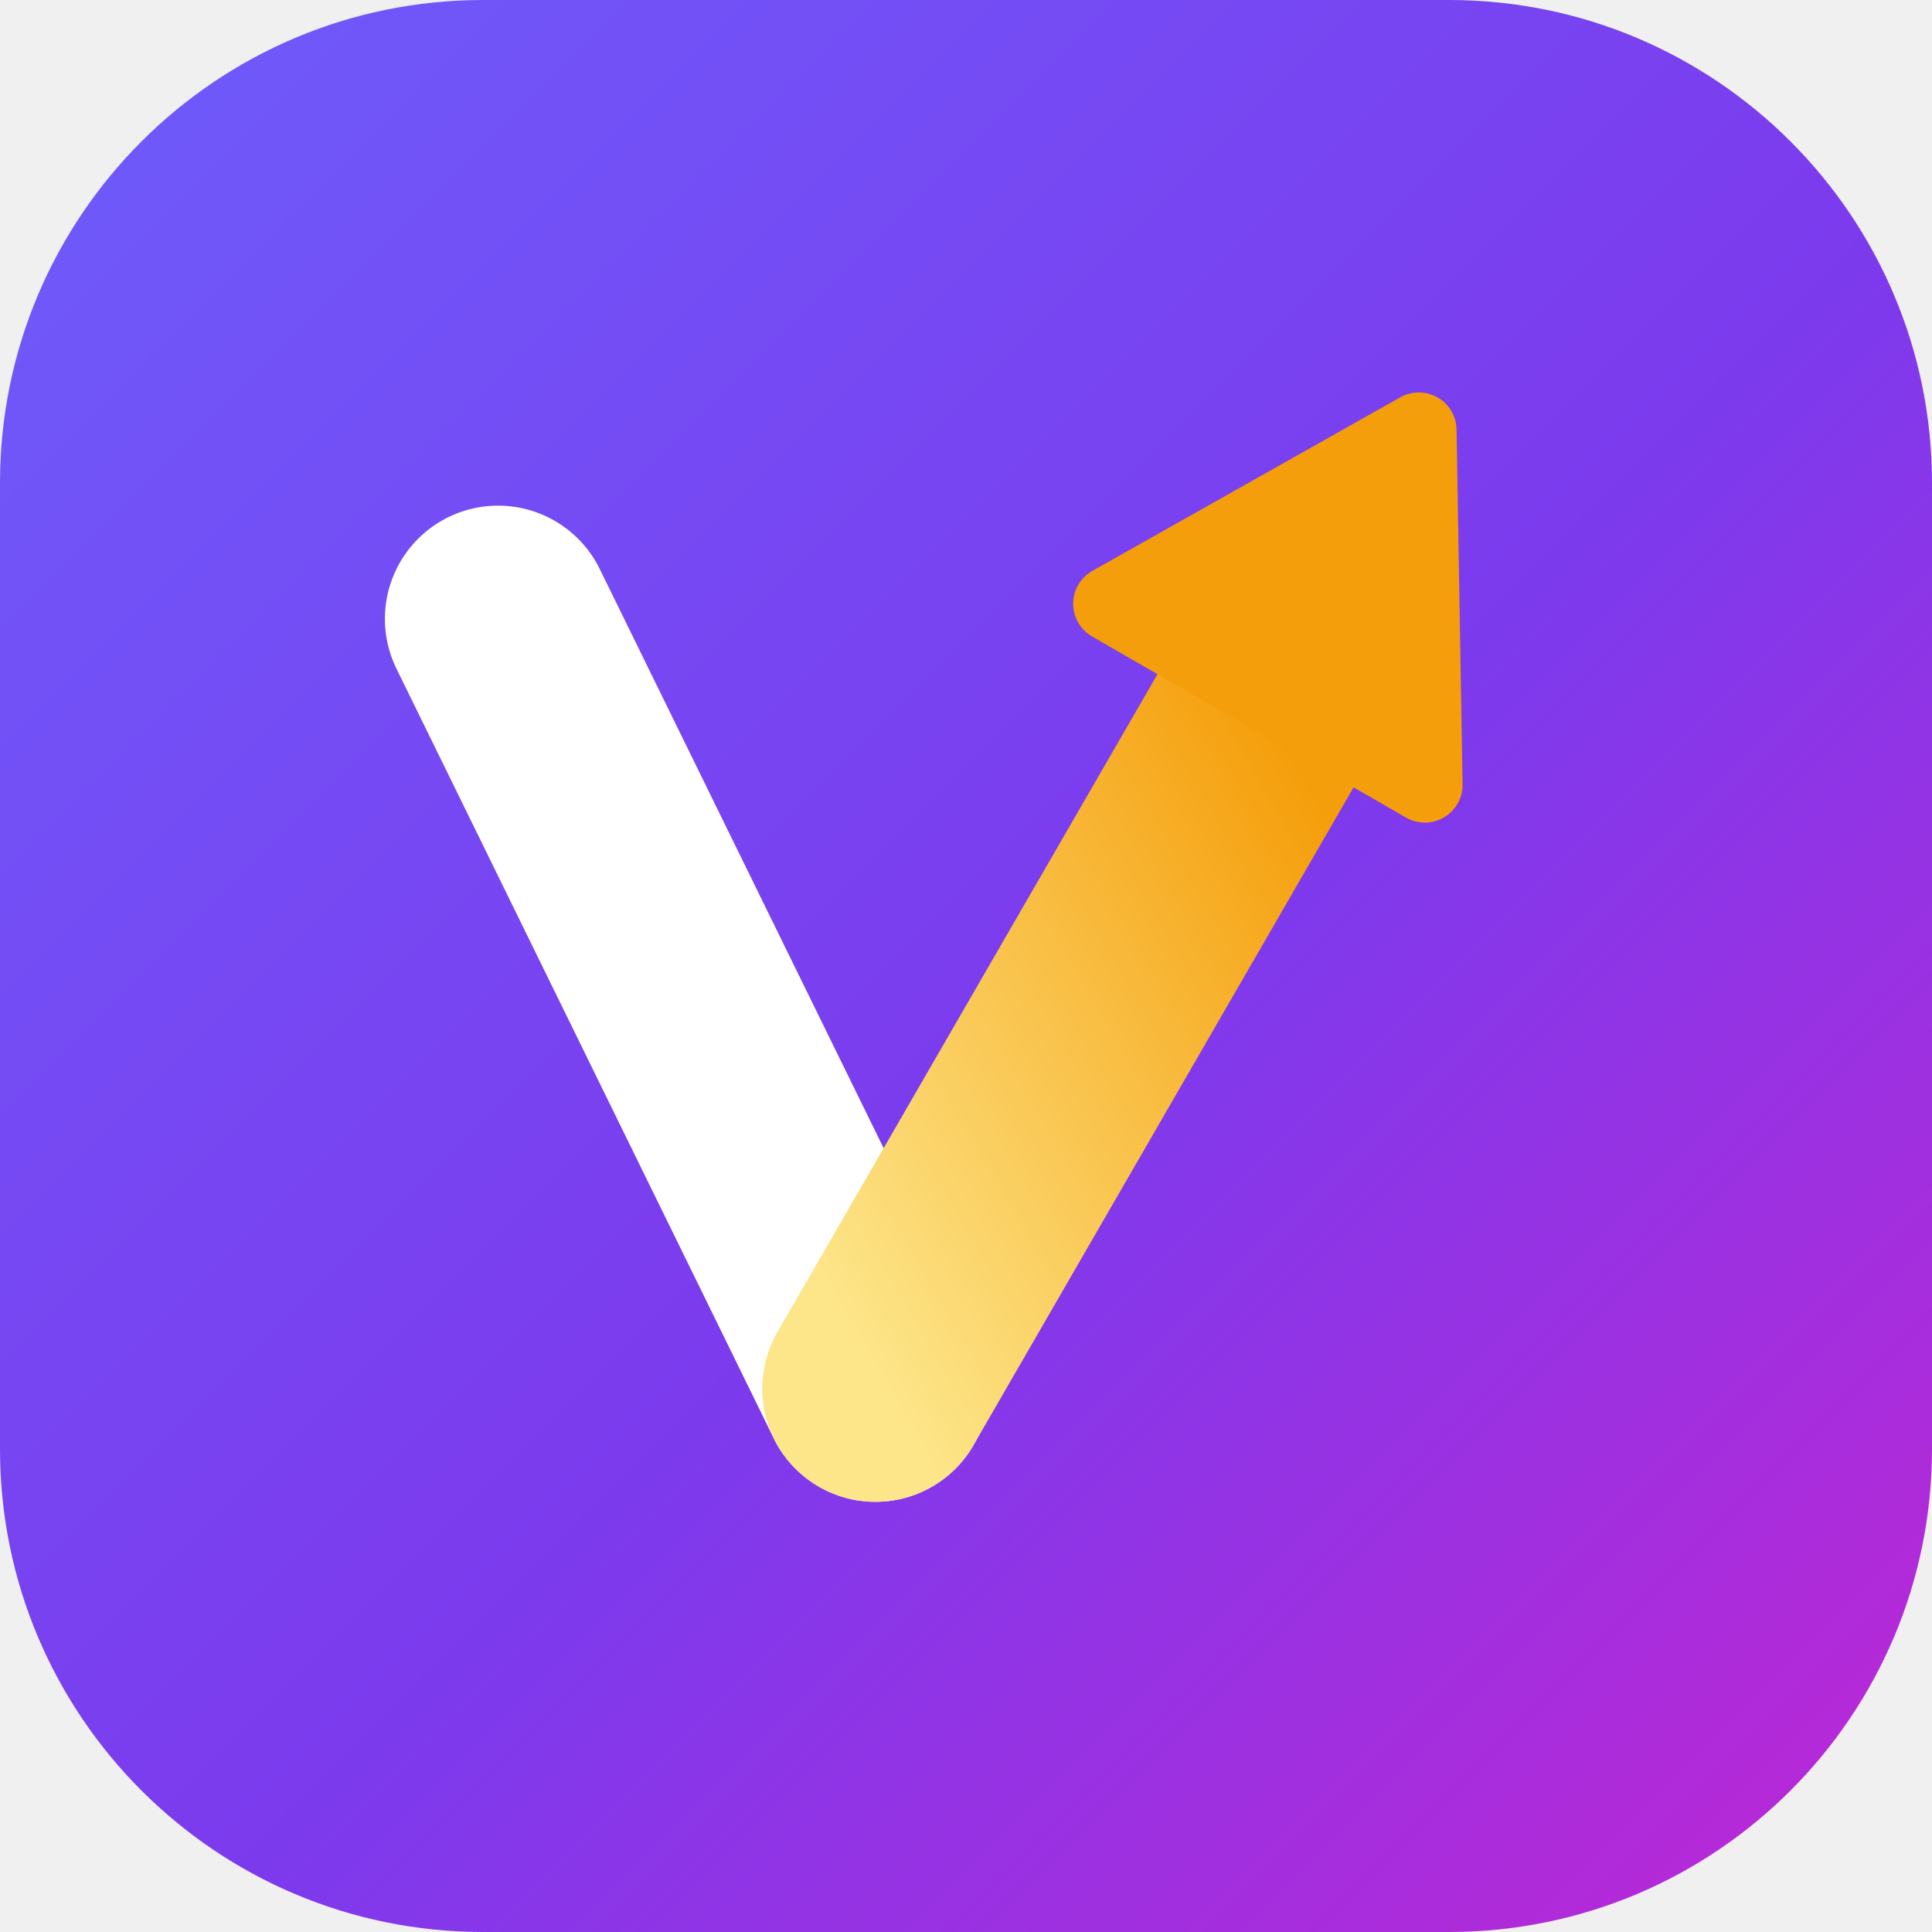
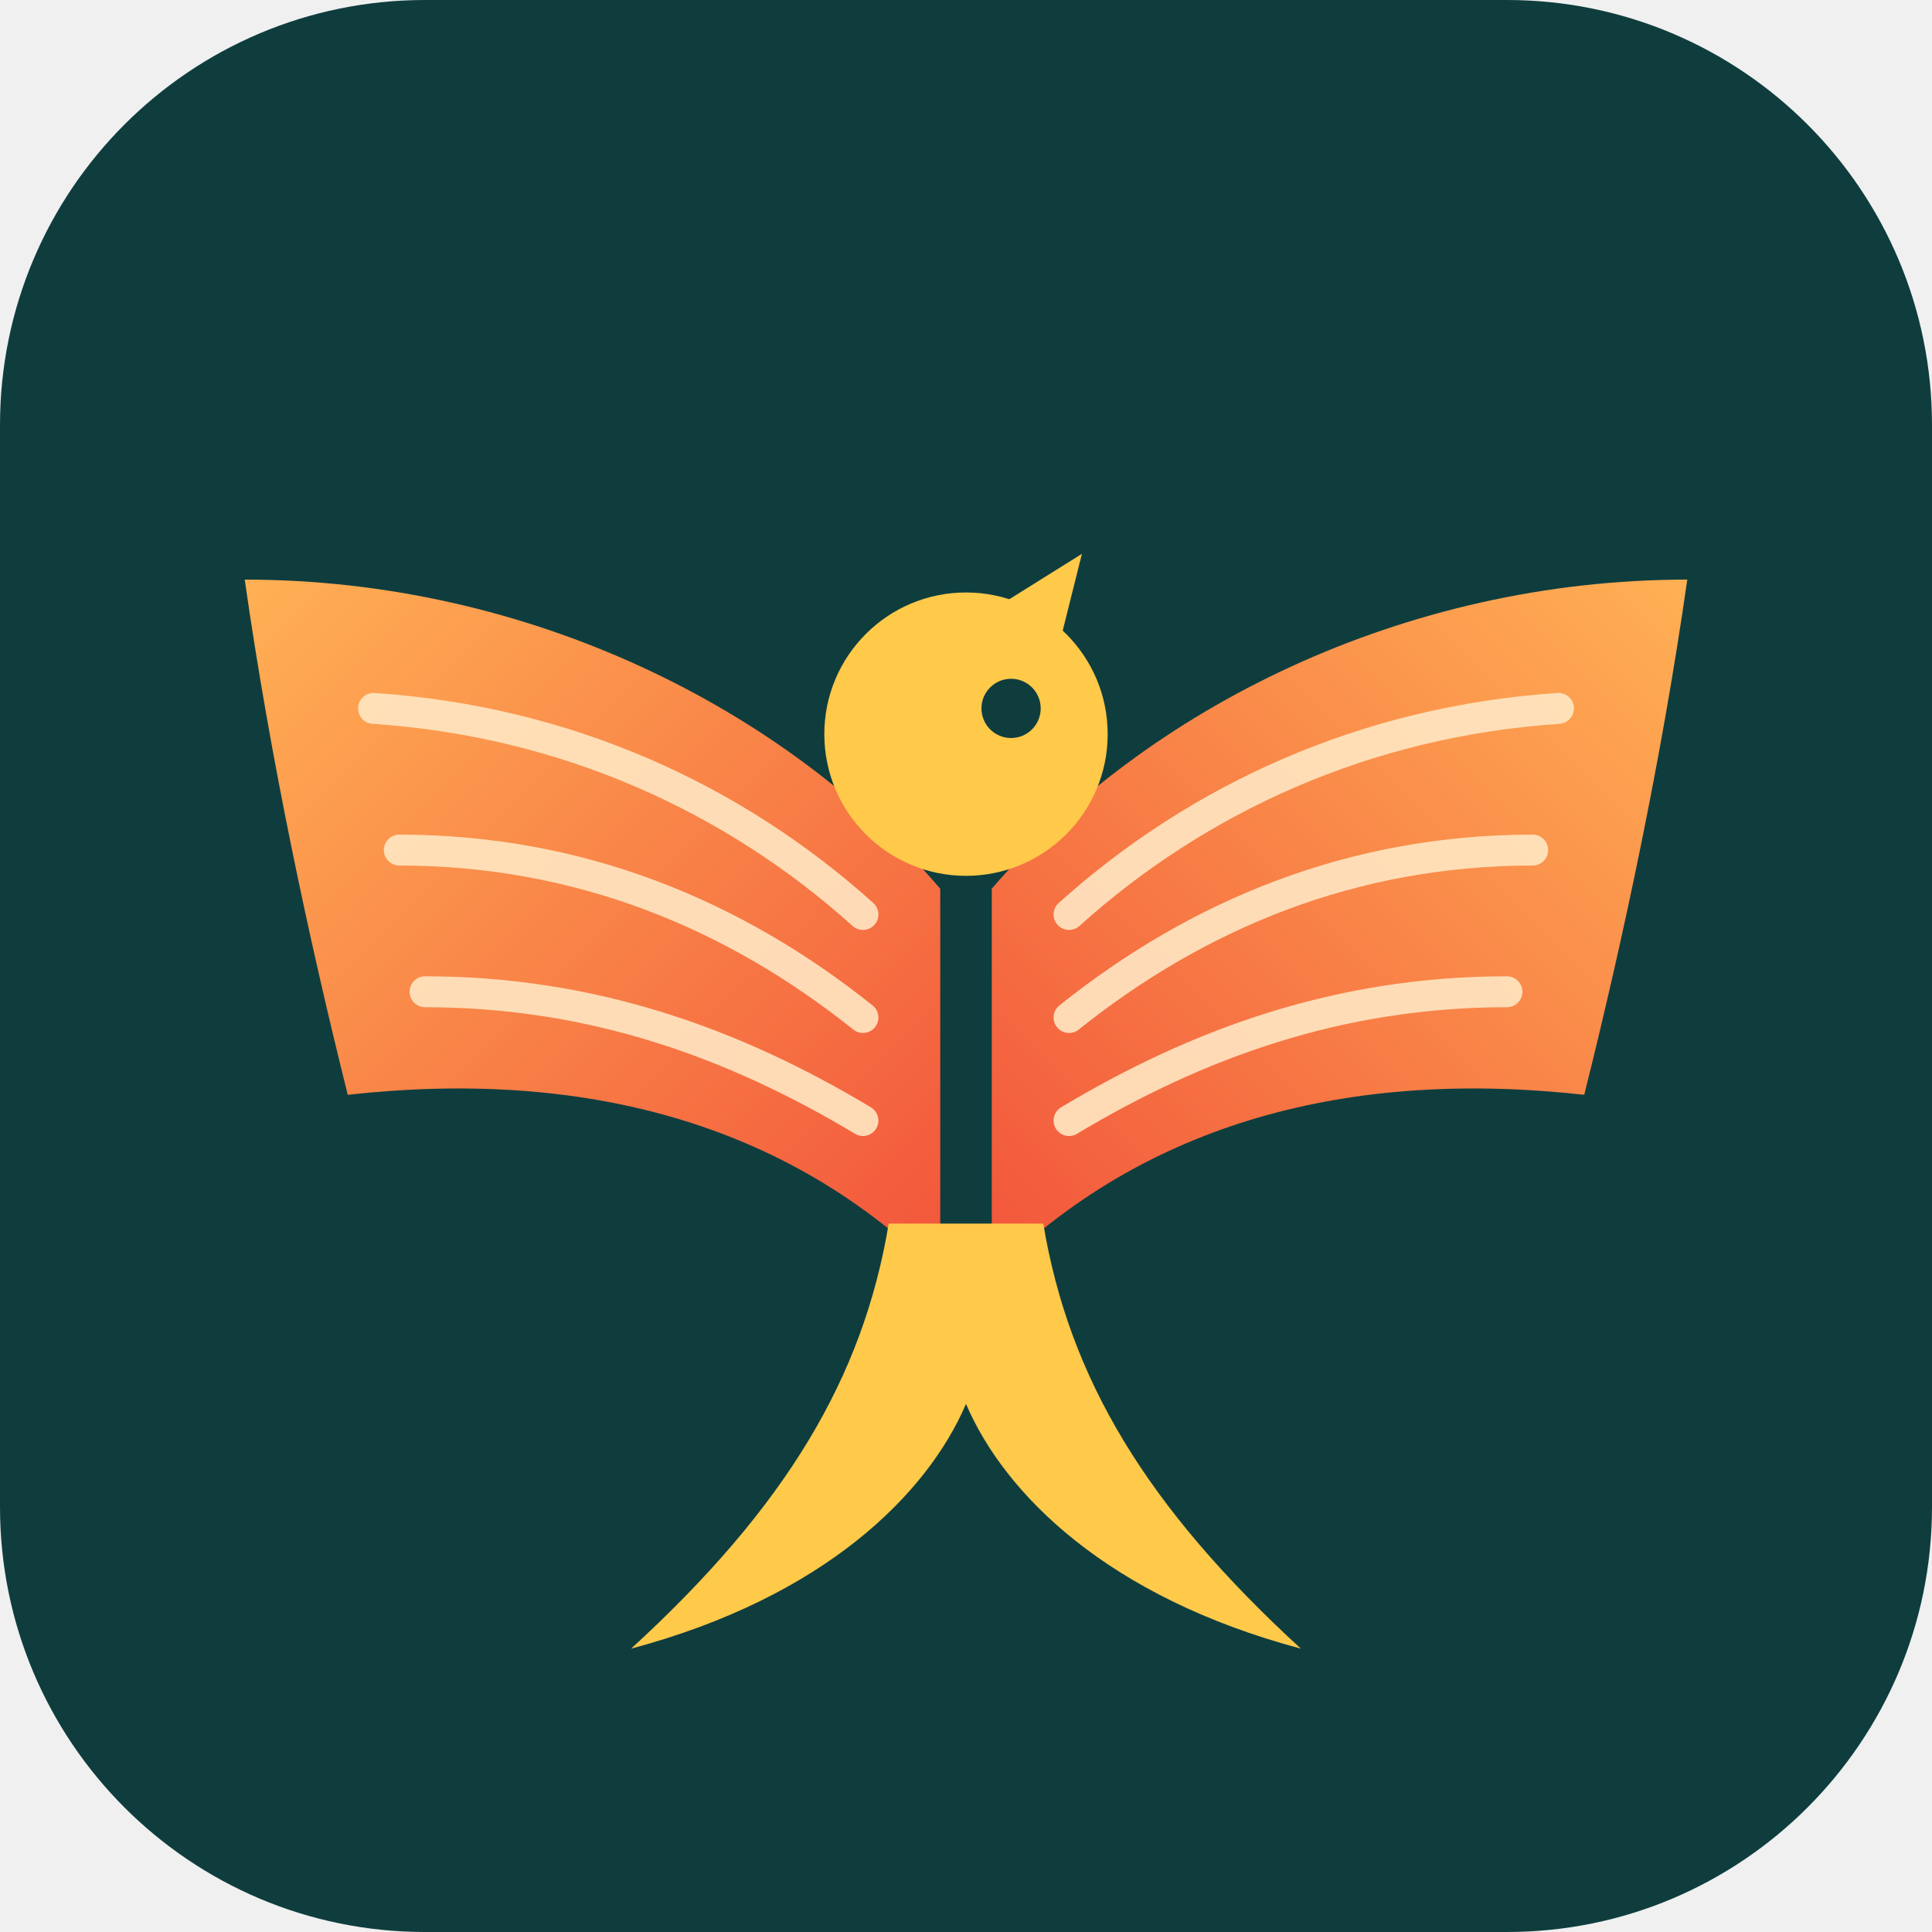
- <svg xmlns="http://www.w3.org/2000/svg" viewBox="0 0 128 128" role="img" aria-label="Vocaband">
+ <svg xmlns="http://www.w3.org/2000/svg" viewBox="0 0 1024 1024" width="512" height="512">
  <defs>
-     <linearGradient id="vbBg" x1="0" y1="0" x2="1" y2="1">
-       <stop offset="0" stop-color="#6D5DFC" />
-       <stop offset=".55" stop-color="#7C3AED" />
-       <stop offset="1" stop-color="#C026D3" />
+     <linearGradient id="pg" x1="0" y1="0" x2="1" y2="1">
+       <stop offset="0" stop-color="#FFB054" />
+       <stop offset="1" stop-color="#F2553B" />
    </linearGradient>
-     <linearGradient id="vbUp" x1="0" y1="1" x2="1" y2="0">
-       <stop offset="0" stop-color="#FDE68A" />
-       <stop offset="1" stop-color="#F59E0B" />
+     <linearGradient id="pg2" x1="1" y1="0" x2="0" y2="1">
+       <stop offset="0" stop-color="#FFB054" />
+       <stop offset="1" stop-color="#F2553B" />
    </linearGradient>
  </defs>
-   <rect width="128" height="128" rx="32" fill="url(#vbBg)" />
-   <path d="M33 41 L58 92" stroke="#FFFFFF" stroke-width="15" stroke-linecap="round" fill="none" />
-   <path d="M58 92 L84 47" stroke="url(#vbUp)" stroke-width="15" stroke-linecap="round" fill="none" />
-   <path d="M94 28.5 L73.6 40 L94.4 52 Z" fill="#F59E0B" stroke="#F59E0B" stroke-width="5" stroke-linejoin="round" />
+   <rect width="1024" height="1024" rx="225.28" fill="#0F3D3E" />
+   <svg x="102.4" y="102.4" width="819.2" height="819.2" viewBox="0 0 120 120">
+     <path d="M58 54 C46 40 26 30 4 30 C6 44 9 58 12 70 C30 68 46 72 58 84 Z" fill="url(#pg)" />
+     <path d="M62 54 C74 40 94 30 116 30 C114 44 111 58 108 70 C90 68 74 72 62 84 Z" fill="url(#pg2)" />
+     <path d="M52 56 C42 47 29 41 14 40 M52 64 C42 56 30 51 16 51 M52 72 C42 66 31 62 18 62 M68 56 C78 47 91 41 106 40 M68 64 C78 56 90 51 104 51 M68 72 C78 66 89 62 102 62" stroke="#FFE7C2" stroke-width="2.4" fill="none" stroke-linecap="round" opacity=".9" />
+     <path d="M54 80 C52 92 46 102 34 113 C49 109 57 101 60 94 C63 101 71 109 86 113 C74 102 68 92 66 80 Z" fill="#FFC94A" />
+     <circle cx="60" cy="42" r="11" fill="#FFC94A" />
+     <path d="M61 33 l8 -5 l-2 8 Z" fill="#FFC94A" />
+     <circle cx="63.5" cy="40" r="2.3" fill="#0F3D3E" />
+   </svg>
</svg>
